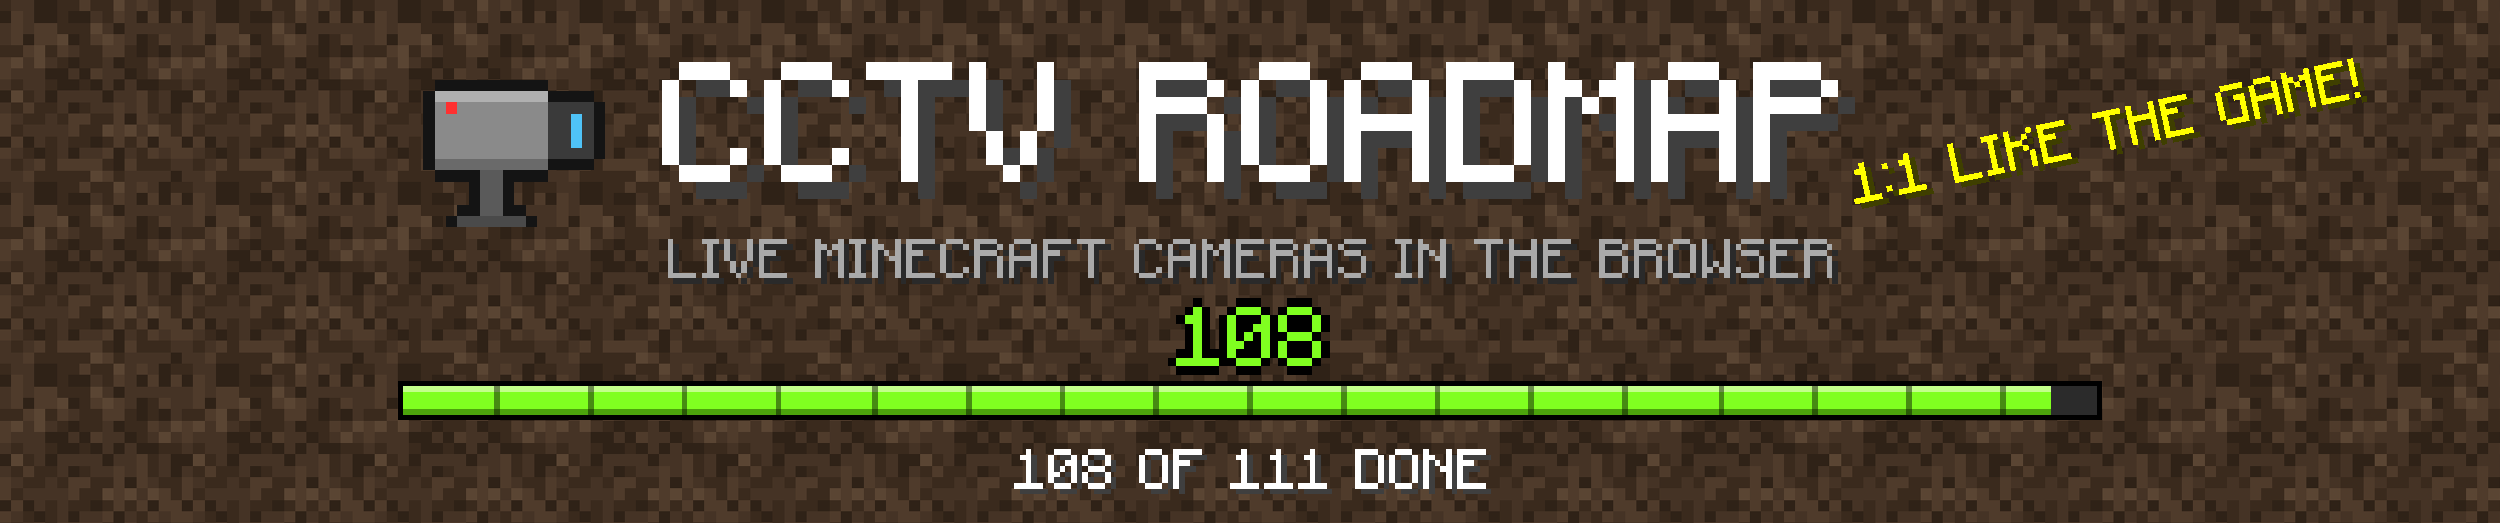
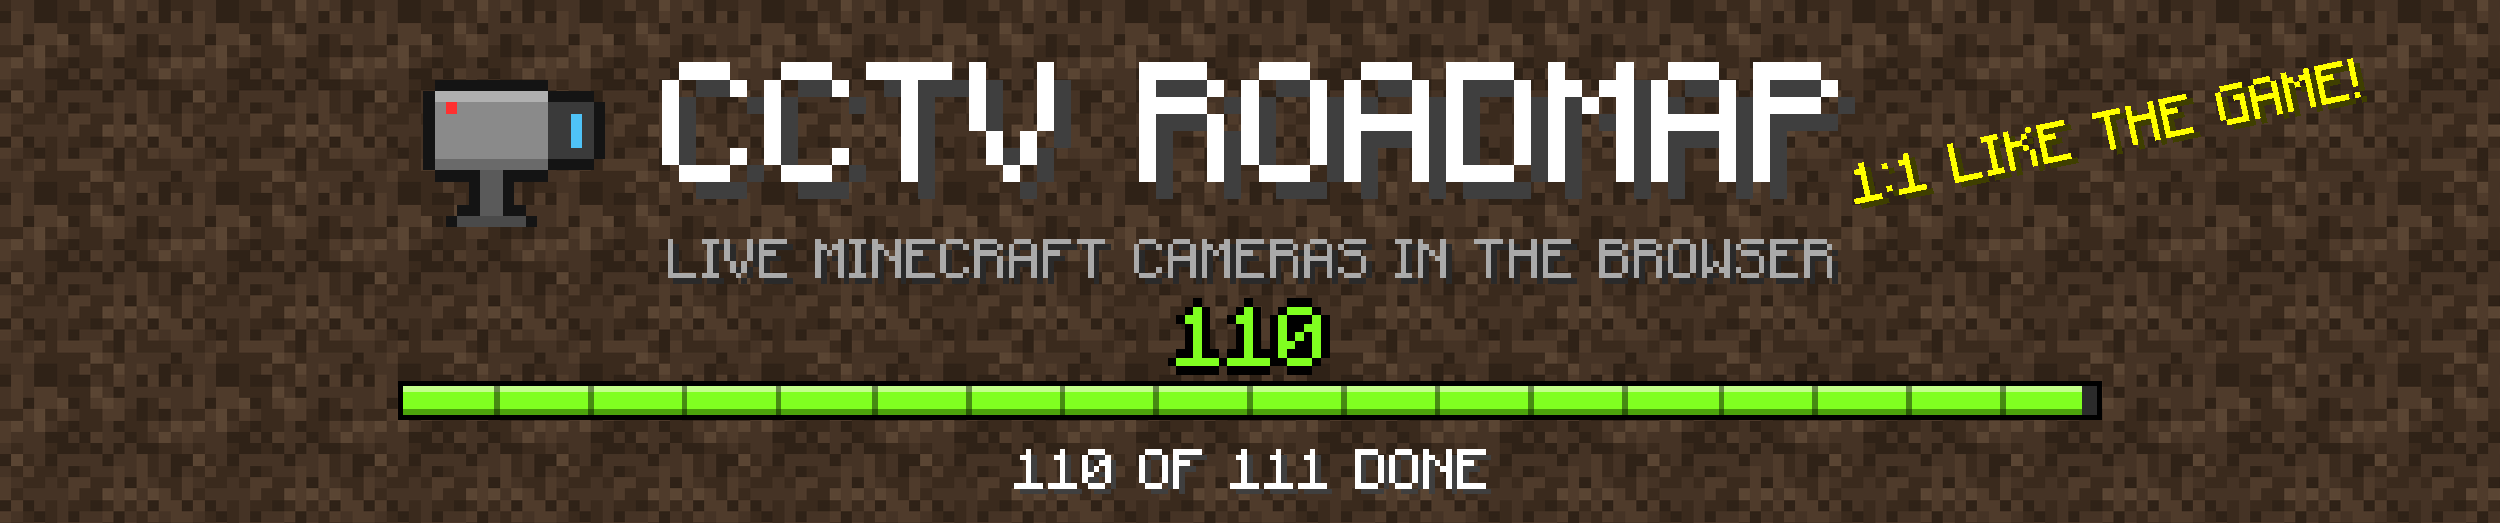
<svg xmlns="http://www.w3.org/2000/svg" width="880" height="184" viewBox="0 0 880 184" shape-rendering="crispEdges" role="img">
  <defs>
    <pattern id="dirt" width="64" height="64" patternUnits="userSpaceOnUse">
      <path fill="#3a2a1d" d="M0 0h4v4h-4zM20 0h8v4h-8zM32 0h8v4h-8zM60 0h4v4h-4zM20 4h4v4h-4zM36 4h4v4h-4zM20 8h12v4h-12zM28 12h4v4h-4zM52 12h4v4h-4zM0 16h8v4h-8zM16 16h4v4h-4zM28 16h8v4h-8zM44 16h4v4h-4zM52 16h4v4h-4zM20 20h4v4h-4zM28 20h8v4h-8zM44 20h8v4h-8zM48 24h4v4h-4zM4 28h4v4h-4zM16 28h4v4h-4zM28 28h4v4h-4zM56 28h8v4h-8zM8 32h4v4h-4zM52 32h4v4h-4zM4 36h4v4h-4zM12 36h8v4h-8zM28 36h4v4h-4zM52 36h4v4h-4zM8 40h8v4h-8zM20 40h4v4h-4zM32 40h8v4h-8zM56 40h8v4h-8zM4 44h4v4h-4zM28 44h8v4h-8zM60 44h4v4h-4zM16 48h4v4h-4zM24 48h8v4h-8zM36 48h4v4h-4zM44 48h4v4h-4zM8 52h4v4h-4zM16 52h4v4h-4zM48 52h4v4h-4zM4 56h4v4h-4zM16 56h4v4h-4zM36 56h4v4h-4zM48 56h12v4h-12zM12 60h20v4h-20zM40 60h4v4h-4z" />
      <path fill="#453325" d="M4 0h8v4h-8zM44 0h4v4h-4zM52 0h4v4h-4zM8 4h4v4h-4zM32 4h4v4h-4zM44 4h4v4h-4zM0 8h4v4h-4zM8 8h4v4h-4zM36 8h4v4h-4zM44 8h20v4h-20zM0 12h4v4h-4zM44 12h4v4h-4zM60 12h4v4h-4zM24 16h4v4h-4zM60 16h4v4h-4zM8 20h4v4h-4zM16 20h4v4h-4zM36 20h4v4h-4zM56 20h4v4h-4zM4 24h12v4h-12zM24 24h4v4h-4zM36 24h8v4h-8zM52 24h4v4h-4zM60 24h4v4h-4zM0 28h4v4h-4zM8 28h8v4h-8zM36 28h4v4h-4zM44 28h4v4h-4zM12 32h4v4h-4zM20 32h16v4h-16zM40 32h8v4h-8zM56 32h4v4h-4zM0 36h4v4h-4zM20 36h4v4h-4zM32 36h8v4h-8zM44 36h4v4h-4zM56 36h4v4h-4zM4 40h4v4h-4zM16 40h4v4h-4zM52 40h4v4h-4zM8 44h16v4h-16zM48 44h4v4h-4zM12 48h4v4h-4zM20 48h4v4h-4zM4 52h4v4h-4zM20 52h4v4h-4zM28 52h8v4h-8zM44 52h4v4h-4zM56 52h4v4h-4zM0 56h4v4h-4zM8 56h4v4h-4zM60 56h4v4h-4zM0 60h8v4h-8zM44 60h16v4h-16z" />
      <path fill="#2f2217" d="M12 0h8v4h-8zM56 0h4v4h-4zM0 4h4v4h-4zM12 4h8v4h-8zM24 4h8v4h-8zM48 4h4v4h-4zM56 4h4v4h-4zM40 8h4v4h-4zM8 12h4v4h-4zM24 12h4v4h-4zM48 12h4v4h-4zM48 16h4v4h-4zM56 16h4v4h-4zM24 20h4v4h-4zM40 20h4v4h-4zM16 24h8v4h-8zM28 24h4v4h-4zM44 24h4v4h-4zM20 28h8v4h-8zM32 28h4v4h-4zM40 28h4v4h-4zM48 28h8v4h-8zM0 32h4v4h-4zM16 32h4v4h-4zM36 32h4v4h-4zM60 32h4v4h-4zM24 36h4v4h-4zM60 36h4v4h-4zM44 40h4v4h-4zM0 48h4v4h-4zM8 48h4v4h-4zM32 48h4v4h-4zM52 48h4v4h-4zM12 52h4v4h-4zM24 52h4v4h-4zM40 52h4v4h-4zM40 56h4v4h-4zM60 60h4v4h-4z" />
      <path fill="#4f3b2b" d="M28 0h4v4h-4zM48 0h4v4h-4zM4 4h4v4h-4zM40 4h4v4h-4zM52 4h4v4h-4zM60 4h4v4h-4zM4 8h4v4h-4zM12 8h8v4h-8zM4 12h4v4h-4zM12 12h8v4h-8zM32 12h4v4h-4zM40 12h4v4h-4zM56 12h4v4h-4zM8 16h4v4h-4zM20 16h4v4h-4zM36 16h8v4h-8zM0 20h4v4h-4zM52 20h4v4h-4zM0 24h4v4h-4zM32 24h4v4h-4zM48 32h4v4h-4zM8 36h4v4h-4zM40 36h4v4h-4zM48 36h4v4h-4zM0 40h4v4h-4zM24 40h8v4h-8zM40 40h4v4h-4zM48 40h4v4h-4zM0 44h4v4h-4zM24 44h4v4h-4zM40 44h4v4h-4zM56 44h4v4h-4zM4 48h4v4h-4zM40 48h4v4h-4zM48 48h4v4h-4zM56 48h8v4h-8zM0 52h4v4h-4zM36 52h4v4h-4zM52 52h4v4h-4zM60 52h4v4h-4zM12 56h4v4h-4zM20 56h16v4h-16zM44 56h4v4h-4zM8 60h4v4h-4zM36 60h4v4h-4z" />
      <path fill="#5a4533" d="M40 0h4v4h-4zM32 8h4v4h-4zM20 12h4v4h-4zM36 12h4v4h-4zM12 16h4v4h-4zM4 20h4v4h-4zM12 20h4v4h-4zM60 20h4v4h-4zM56 24h4v4h-4zM4 32h4v4h-4zM36 44h4v4h-4zM44 44h4v4h-4zM52 44h4v4h-4zM32 60h4v4h-4z" />
    </pattern>
  </defs>
  <rect x="0" y="0" width="880" height="184" fill="url(#dirt)" />
  <path fill="#3f3f3f" d="M245 28h18v6h-18zM239 34h6v6h-6zM263 34h6v6h-6zM239 40h6v6h-6zM239 46h6v6h-6zM239 52h6v6h-6zM239 58h6v6h-6zM263 58h6v6h-6zM245 64h18v6h-18zM281 28h18v6h-18zM275 34h6v6h-6zM299 34h6v6h-6zM275 40h6v6h-6zM275 46h6v6h-6zM275 52h6v6h-6zM275 58h6v6h-6zM299 58h6v6h-6zM281 64h18v6h-18zM311 28h30v6h-30zM323 34h6v6h-6zM323 40h6v6h-6zM323 46h6v6h-6zM323 52h6v6h-6zM323 58h6v6h-6zM323 64h6v6h-6zM347 28h6v6h-6zM371 28h6v6h-6zM347 34h6v6h-6zM371 34h6v6h-6zM347 40h6v6h-6zM371 40h6v6h-6zM347 46h6v6h-6zM371 46h6v6h-6zM353 52h6v6h-6zM365 52h6v6h-6zM353 58h6v6h-6zM365 58h6v6h-6zM359 64h6v6h-6zM407 28h24v6h-24zM407 34h6v6h-6zM431 34h6v6h-6zM407 40h24v6h-24zM407 46h6v6h-6zM431 46h6v6h-6zM407 52h6v6h-6zM431 52h6v6h-6zM407 58h6v6h-6zM431 58h6v6h-6zM407 64h6v6h-6zM431 64h6v6h-6zM449 28h18v6h-18zM443 34h6v6h-6zM467 34h6v6h-6zM443 40h6v6h-6zM467 40h6v6h-6zM443 46h6v6h-6zM467 46h6v6h-6zM443 52h6v6h-6zM467 52h6v6h-6zM443 58h6v6h-6zM467 58h6v6h-6zM449 64h18v6h-18zM485 28h18v6h-18zM479 34h6v6h-6zM503 34h6v6h-6zM479 40h6v6h-6zM503 40h6v6h-6zM479 46h30v6h-30zM479 52h6v6h-6zM503 52h6v6h-6zM479 58h6v6h-6zM503 58h6v6h-6zM479 64h6v6h-6zM503 64h6v6h-6zM515 28h24v6h-24zM515 34h6v6h-6zM539 34h6v6h-6zM515 40h6v6h-6zM539 40h6v6h-6zM515 46h6v6h-6zM539 46h6v6h-6zM515 52h6v6h-6zM539 52h6v6h-6zM515 58h6v6h-6zM539 58h6v6h-6zM515 64h24v6h-24zM551 28h6v6h-6zM575 28h6v6h-6zM551 34h12v6h-12zM569 34h12v6h-12zM551 40h6v6h-6zM563 40h6v6h-6zM575 40h6v6h-6zM551 46h6v6h-6zM575 46h6v6h-6zM551 52h6v6h-6zM575 52h6v6h-6zM551 58h6v6h-6zM575 58h6v6h-6zM551 64h6v6h-6zM575 64h6v6h-6zM593 28h18v6h-18zM587 34h6v6h-6zM611 34h6v6h-6zM587 40h6v6h-6zM611 40h6v6h-6zM587 46h30v6h-30zM587 52h6v6h-6zM611 52h6v6h-6zM587 58h6v6h-6zM611 58h6v6h-6zM587 64h6v6h-6zM611 64h6v6h-6zM623 28h24v6h-24zM623 34h6v6h-6zM647 34h6v6h-6zM623 40h24v6h-24zM623 46h6v6h-6zM623 52h6v6h-6zM623 58h6v6h-6zM623 64h6v6h-6z" />
  <path fill="#ffffff" d="M239 22h18v6h-18zM233 28h6v6h-6zM257 28h6v6h-6zM233 34h6v6h-6zM233 40h6v6h-6zM233 46h6v6h-6zM233 52h6v6h-6zM257 52h6v6h-6zM239 58h18v6h-18zM275 22h18v6h-18zM269 28h6v6h-6zM293 28h6v6h-6zM269 34h6v6h-6zM269 40h6v6h-6zM269 46h6v6h-6zM269 52h6v6h-6zM293 52h6v6h-6zM275 58h18v6h-18zM305 22h30v6h-30zM317 28h6v6h-6zM317 34h6v6h-6zM317 40h6v6h-6zM317 46h6v6h-6zM317 52h6v6h-6zM317 58h6v6h-6zM341 22h6v6h-6zM365 22h6v6h-6zM341 28h6v6h-6zM365 28h6v6h-6zM341 34h6v6h-6zM365 34h6v6h-6zM341 40h6v6h-6zM365 40h6v6h-6zM347 46h6v6h-6zM359 46h6v6h-6zM347 52h6v6h-6zM359 52h6v6h-6zM353 58h6v6h-6zM401 22h24v6h-24zM401 28h6v6h-6zM425 28h6v6h-6zM401 34h24v6h-24zM401 40h6v6h-6zM425 40h6v6h-6zM401 46h6v6h-6zM425 46h6v6h-6zM401 52h6v6h-6zM425 52h6v6h-6zM401 58h6v6h-6zM425 58h6v6h-6zM443 22h18v6h-18zM437 28h6v6h-6zM461 28h6v6h-6zM437 34h6v6h-6zM461 34h6v6h-6zM437 40h6v6h-6zM461 40h6v6h-6zM437 46h6v6h-6zM461 46h6v6h-6zM437 52h6v6h-6zM461 52h6v6h-6zM443 58h18v6h-18zM479 22h18v6h-18zM473 28h6v6h-6zM497 28h6v6h-6zM473 34h6v6h-6zM497 34h6v6h-6zM473 40h30v6h-30zM473 46h6v6h-6zM497 46h6v6h-6zM473 52h6v6h-6zM497 52h6v6h-6zM473 58h6v6h-6zM497 58h6v6h-6zM509 22h24v6h-24zM509 28h6v6h-6zM533 28h6v6h-6zM509 34h6v6h-6zM533 34h6v6h-6zM509 40h6v6h-6zM533 40h6v6h-6zM509 46h6v6h-6zM533 46h6v6h-6zM509 52h6v6h-6zM533 52h6v6h-6zM509 58h24v6h-24zM545 22h6v6h-6zM569 22h6v6h-6zM545 28h12v6h-12zM563 28h12v6h-12zM545 34h6v6h-6zM557 34h6v6h-6zM569 34h6v6h-6zM545 40h6v6h-6zM569 40h6v6h-6zM545 46h6v6h-6zM569 46h6v6h-6zM545 52h6v6h-6zM569 52h6v6h-6zM545 58h6v6h-6zM569 58h6v6h-6zM587 22h18v6h-18zM581 28h6v6h-6zM605 28h6v6h-6zM581 34h6v6h-6zM605 34h6v6h-6zM581 40h30v6h-30zM581 46h6v6h-6zM605 46h6v6h-6zM581 52h6v6h-6zM605 52h6v6h-6zM581 58h6v6h-6zM605 58h6v6h-6zM617 22h24v6h-24zM617 28h6v6h-6zM641 28h6v6h-6zM617 34h24v6h-24zM617 40h6v6h-6zM617 46h6v6h-6zM617 52h6v6h-6zM617 58h6v6h-6z" />
  <path fill="#141414" d="M153 28h40v4h-40zM149 32h4v4h-4zM193 32h16v4h-16zM149 36h4v4h-4zM209 36h4v4h-4zM149 40h4v4h-4zM209 40h4v4h-4zM149 44h4v4h-4zM209 44h4v4h-4zM149 48h4v4h-4zM209 48h4v4h-4zM149 52h4v4h-4zM209 52h4v4h-4zM149 56h4v4h-4zM193 56h16v4h-16zM153 60h16v4h-16zM177 60h16v4h-16zM165 64h4v4h-4zM177 64h4v4h-4zM165 68h4v4h-4zM177 68h4v4h-4zM161 72h8v4h-8zM177 72h8v4h-8zM157 76h4v4h-4zM185 76h4v4h-4z" />
  <path fill="#b0b0b0" d="M153 32h40v4h-40z" />
  <path fill="#8a8a8a" d="M153 36h4v4h-4zM161 36h32v4h-32zM153 40h40v4h-40zM153 44h40v4h-40zM153 48h40v4h-40zM153 52h40v4h-40z" />
  <path fill="#ff3030" d="M157 36h4v4h-4z" />
  <path fill="#3a3a3a" d="M193 36h16v4h-16zM193 40h8v4h-8zM205 40h4v4h-4zM193 44h8v4h-8zM205 44h4v4h-4zM193 48h8v4h-8zM205 48h4v4h-4zM193 52h16v4h-16z" />
  <path fill="#4fc3f7" d="M201 40h4v4h-4zM201 44h4v4h-4zM201 48h4v4h-4z" />
  <path fill="#6a6a6a" d="M153 56h40v4h-40z" />
  <path fill="#5a5a5a" d="M169 60h8v4h-8zM169 64h8v4h-8zM169 68h8v4h-8zM169 72h8v4h-8z" />
  <path fill="#4a4a4a" d="M161 76h24v4h-24z" />
  <g transform="translate(653 72) rotate(-12)">
    <path fill="#3f3f00" d="M6 -12h2v2h-2zM4 -10h4v2h-4zM6 -8h2v2h-2zM6 -6h2v2h-2zM6 -4h2v2h-2zM6 -2h2v2h-2zM2 0h10v2h-10zM14 -10h2v2h-2zM14 -2h2v2h-2zM22 -12h2v2h-2zM20 -10h4v2h-4zM22 -8h2v2h-2zM22 -6h2v2h-2zM22 -4h2v2h-2zM22 -2h2v2h-2zM18 0h10v2h-10zM38 -12h2v2h-2zM38 -10h2v2h-2zM38 -8h2v2h-2zM38 -6h2v2h-2zM38 -4h2v2h-2zM38 -2h2v2h-2zM38 0h10v2h-10zM50 -12h6v2h-6zM52 -10h2v2h-2zM52 -8h2v2h-2zM52 -6h2v2h-2zM52 -4h2v2h-2zM52 -2h2v2h-2zM50 0h6v2h-6zM58 -12h2v2h-2zM66 -12h2v2h-2zM58 -10h2v2h-2zM64 -10h2v2h-2zM58 -8h6v2h-6zM58 -6h2v2h-2zM64 -6h2v2h-2zM58 -4h2v2h-2zM66 -4h2v2h-2zM58 -2h2v2h-2zM66 -2h2v2h-2zM58 0h2v2h-2zM66 0h2v2h-2zM70 -12h10v2h-10zM70 -10h2v2h-2zM70 -8h6v2h-6zM70 -6h2v2h-2zM70 -4h2v2h-2zM70 -2h2v2h-2zM70 0h10v2h-10zM90 -12h10v2h-10zM94 -10h2v2h-2zM94 -8h2v2h-2zM94 -6h2v2h-2zM94 -4h2v2h-2zM94 -2h2v2h-2zM94 0h2v2h-2zM102 -12h2v2h-2zM110 -12h2v2h-2zM102 -10h2v2h-2zM110 -10h2v2h-2zM102 -8h10v2h-10zM102 -6h2v2h-2zM110 -6h2v2h-2zM102 -4h2v2h-2zM110 -4h2v2h-2zM102 -2h2v2h-2zM110 -2h2v2h-2zM102 0h2v2h-2zM110 0h2v2h-2zM114 -12h10v2h-10zM114 -10h2v2h-2zM114 -8h6v2h-6zM114 -6h2v2h-2zM114 -4h2v2h-2zM114 -2h2v2h-2zM114 0h10v2h-10zM136 -12h8v2h-8zM134 -10h2v2h-2zM134 -8h2v2h-2zM140 -8h4v2h-4zM134 -6h2v2h-2zM142 -6h2v2h-2zM134 -4h2v2h-2zM142 -4h2v2h-2zM134 -2h2v2h-2zM142 -2h2v2h-2zM136 0h8v2h-8zM148 -12h6v2h-6zM146 -10h2v2h-2zM154 -10h2v2h-2zM146 -8h2v2h-2zM154 -8h2v2h-2zM146 -6h10v2h-10zM146 -4h2v2h-2zM154 -4h2v2h-2zM146 -2h2v2h-2zM154 -2h2v2h-2zM146 0h2v2h-2zM154 0h2v2h-2zM158 -12h2v2h-2zM166 -12h2v2h-2zM158 -10h4v2h-4zM164 -10h4v2h-4zM158 -8h2v2h-2zM162 -8h2v2h-2zM166 -8h2v2h-2zM158 -6h2v2h-2zM166 -6h2v2h-2zM158 -4h2v2h-2zM166 -4h2v2h-2zM158 -2h2v2h-2zM166 -2h2v2h-2zM158 0h2v2h-2zM166 0h2v2h-2zM170 -12h10v2h-10zM170 -10h2v2h-2zM170 -8h6v2h-6zM170 -6h2v2h-2zM170 -4h2v2h-2zM170 -2h2v2h-2zM170 0h10v2h-10zM182 -12h2v2h-2zM182 -10h2v2h-2zM182 -8h2v2h-2zM182 -6h2v2h-2zM182 -4h2v2h-2zM182 0h2v2h-2z" />
    <path fill="#ffff00" d="M4 -14h2v2h-2zM2 -12h4v2h-4zM4 -10h2v2h-2zM4 -8h2v2h-2zM4 -6h2v2h-2zM4 -4h2v2h-2zM0 -2h10v2h-10zM12 -12h2v2h-2zM12 -4h2v2h-2zM20 -14h2v2h-2zM18 -12h4v2h-4zM20 -10h2v2h-2zM20 -8h2v2h-2zM20 -6h2v2h-2zM20 -4h2v2h-2zM16 -2h10v2h-10zM36 -14h2v2h-2zM36 -12h2v2h-2zM36 -10h2v2h-2zM36 -8h2v2h-2zM36 -6h2v2h-2zM36 -4h2v2h-2zM36 -2h10v2h-10zM48 -14h6v2h-6zM50 -12h2v2h-2zM50 -10h2v2h-2zM50 -8h2v2h-2zM50 -6h2v2h-2zM50 -4h2v2h-2zM48 -2h6v2h-6zM56 -14h2v2h-2zM64 -14h2v2h-2zM56 -12h2v2h-2zM62 -12h2v2h-2zM56 -10h6v2h-6zM56 -8h2v2h-2zM62 -8h2v2h-2zM56 -6h2v2h-2zM64 -6h2v2h-2zM56 -4h2v2h-2zM64 -4h2v2h-2zM56 -2h2v2h-2zM64 -2h2v2h-2zM68 -14h10v2h-10zM68 -12h2v2h-2zM68 -10h6v2h-6zM68 -8h2v2h-2zM68 -6h2v2h-2zM68 -4h2v2h-2zM68 -2h10v2h-10zM88 -14h10v2h-10zM92 -12h2v2h-2zM92 -10h2v2h-2zM92 -8h2v2h-2zM92 -6h2v2h-2zM92 -4h2v2h-2zM92 -2h2v2h-2zM100 -14h2v2h-2zM108 -14h2v2h-2zM100 -12h2v2h-2zM108 -12h2v2h-2zM100 -10h10v2h-10zM100 -8h2v2h-2zM108 -8h2v2h-2zM100 -6h2v2h-2zM108 -6h2v2h-2zM100 -4h2v2h-2zM108 -4h2v2h-2zM100 -2h2v2h-2zM108 -2h2v2h-2zM112 -14h10v2h-10zM112 -12h2v2h-2zM112 -10h6v2h-6zM112 -8h2v2h-2zM112 -6h2v2h-2zM112 -4h2v2h-2zM112 -2h10v2h-10zM134 -14h8v2h-8zM132 -12h2v2h-2zM132 -10h2v2h-2zM138 -10h4v2h-4zM132 -8h2v2h-2zM140 -8h2v2h-2zM132 -6h2v2h-2zM140 -6h2v2h-2zM132 -4h2v2h-2zM140 -4h2v2h-2zM134 -2h8v2h-8zM146 -14h6v2h-6zM144 -12h2v2h-2zM152 -12h2v2h-2zM144 -10h2v2h-2zM152 -10h2v2h-2zM144 -8h10v2h-10zM144 -6h2v2h-2zM152 -6h2v2h-2zM144 -4h2v2h-2zM152 -4h2v2h-2zM144 -2h2v2h-2zM152 -2h2v2h-2zM156 -14h2v2h-2zM164 -14h2v2h-2zM156 -12h4v2h-4zM162 -12h4v2h-4zM156 -10h2v2h-2zM160 -10h2v2h-2zM164 -10h2v2h-2zM156 -8h2v2h-2zM164 -8h2v2h-2zM156 -6h2v2h-2zM164 -6h2v2h-2zM156 -4h2v2h-2zM164 -4h2v2h-2zM156 -2h2v2h-2zM164 -2h2v2h-2zM168 -14h10v2h-10zM168 -12h2v2h-2zM168 -10h6v2h-6zM168 -8h2v2h-2zM168 -6h2v2h-2zM168 -4h2v2h-2zM168 -2h10v2h-10zM180 -14h2v2h-2zM180 -12h2v2h-2zM180 -10h2v2h-2zM180 -8h2v2h-2zM180 -6h2v2h-2zM180 -2h2v2h-2z" />
  </g>
  <path fill="#2a2a2a" d="M237 86h2v2h-2zM237 88h2v2h-2zM237 90h2v2h-2zM237 92h2v2h-2zM237 94h2v2h-2zM237 96h2v2h-2zM237 98h10v2h-10zM249 86h6v2h-6zM251 88h2v2h-2zM251 90h2v2h-2zM251 92h2v2h-2zM251 94h2v2h-2zM251 96h2v2h-2zM249 98h6v2h-6zM257 86h2v2h-2zM265 86h2v2h-2zM257 88h2v2h-2zM265 88h2v2h-2zM257 90h2v2h-2zM265 90h2v2h-2zM257 92h2v2h-2zM265 92h2v2h-2zM259 94h2v2h-2zM263 94h2v2h-2zM259 96h2v2h-2zM263 96h2v2h-2zM261 98h2v2h-2zM269 86h10v2h-10zM269 88h2v2h-2zM269 90h6v2h-6zM269 92h2v2h-2zM269 94h2v2h-2zM269 96h2v2h-2zM269 98h10v2h-10zM289 86h2v2h-2zM297 86h2v2h-2zM289 88h4v2h-4zM295 88h4v2h-4zM289 90h2v2h-2zM293 90h2v2h-2zM297 90h2v2h-2zM289 92h2v2h-2zM297 92h2v2h-2zM289 94h2v2h-2zM297 94h2v2h-2zM289 96h2v2h-2zM297 96h2v2h-2zM289 98h2v2h-2zM297 98h2v2h-2zM301 86h6v2h-6zM303 88h2v2h-2zM303 90h2v2h-2zM303 92h2v2h-2zM303 94h2v2h-2zM303 96h2v2h-2zM301 98h6v2h-6zM309 86h2v2h-2zM317 86h2v2h-2zM309 88h4v2h-4zM317 88h2v2h-2zM309 90h2v2h-2zM313 90h2v2h-2zM317 90h2v2h-2zM309 92h2v2h-2zM315 92h4v2h-4zM309 94h2v2h-2zM317 94h2v2h-2zM309 96h2v2h-2zM317 96h2v2h-2zM309 98h2v2h-2zM317 98h2v2h-2zM321 86h10v2h-10zM321 88h2v2h-2zM321 90h6v2h-6zM321 92h2v2h-2zM321 94h2v2h-2zM321 96h2v2h-2zM321 98h10v2h-10zM335 86h6v2h-6zM333 88h2v2h-2zM341 88h2v2h-2zM333 90h2v2h-2zM333 92h2v2h-2zM333 94h2v2h-2zM333 96h2v2h-2zM341 96h2v2h-2zM335 98h6v2h-6zM345 86h8v2h-8zM345 88h2v2h-2zM353 88h2v2h-2zM345 90h8v2h-8zM345 92h2v2h-2zM353 92h2v2h-2zM345 94h2v2h-2zM353 94h2v2h-2zM345 96h2v2h-2zM353 96h2v2h-2zM345 98h2v2h-2zM353 98h2v2h-2zM359 86h6v2h-6zM357 88h2v2h-2zM365 88h2v2h-2zM357 90h2v2h-2zM365 90h2v2h-2zM357 92h10v2h-10zM357 94h2v2h-2zM365 94h2v2h-2zM357 96h2v2h-2zM365 96h2v2h-2zM357 98h2v2h-2zM365 98h2v2h-2zM369 86h10v2h-10zM369 88h2v2h-2zM369 90h6v2h-6zM369 92h2v2h-2zM369 94h2v2h-2zM369 96h2v2h-2zM369 98h2v2h-2zM381 86h10v2h-10zM385 88h2v2h-2zM385 90h2v2h-2zM385 92h2v2h-2zM385 94h2v2h-2zM385 96h2v2h-2zM385 98h2v2h-2zM403 86h6v2h-6zM401 88h2v2h-2zM409 88h2v2h-2zM401 90h2v2h-2zM401 92h2v2h-2zM401 94h2v2h-2zM401 96h2v2h-2zM409 96h2v2h-2zM403 98h6v2h-6zM415 86h6v2h-6zM413 88h2v2h-2zM421 88h2v2h-2zM413 90h2v2h-2zM421 90h2v2h-2zM413 92h10v2h-10zM413 94h2v2h-2zM421 94h2v2h-2zM413 96h2v2h-2zM421 96h2v2h-2zM413 98h2v2h-2zM421 98h2v2h-2zM425 86h2v2h-2zM433 86h2v2h-2zM425 88h4v2h-4zM431 88h4v2h-4zM425 90h2v2h-2zM429 90h2v2h-2zM433 90h2v2h-2zM425 92h2v2h-2zM433 92h2v2h-2zM425 94h2v2h-2zM433 94h2v2h-2zM425 96h2v2h-2zM433 96h2v2h-2zM425 98h2v2h-2zM433 98h2v2h-2zM437 86h10v2h-10zM437 88h2v2h-2zM437 90h6v2h-6zM437 92h2v2h-2zM437 94h2v2h-2zM437 96h2v2h-2zM437 98h10v2h-10zM449 86h8v2h-8zM449 88h2v2h-2zM457 88h2v2h-2zM449 90h8v2h-8zM449 92h2v2h-2zM457 92h2v2h-2zM449 94h2v2h-2zM457 94h2v2h-2zM449 96h2v2h-2zM457 96h2v2h-2zM449 98h2v2h-2zM457 98h2v2h-2zM463 86h6v2h-6zM461 88h2v2h-2zM469 88h2v2h-2zM461 90h2v2h-2zM469 90h2v2h-2zM461 92h10v2h-10zM461 94h2v2h-2zM469 94h2v2h-2zM461 96h2v2h-2zM469 96h2v2h-2zM461 98h2v2h-2zM469 98h2v2h-2zM475 86h8v2h-8zM473 88h2v2h-2zM475 90h6v2h-6zM481 92h2v2h-2zM481 94h2v2h-2zM473 96h2v2h-2zM481 96h2v2h-2zM475 98h6v2h-6zM493 86h6v2h-6zM495 88h2v2h-2zM495 90h2v2h-2zM495 92h2v2h-2zM495 94h2v2h-2zM495 96h2v2h-2zM493 98h6v2h-6zM501 86h2v2h-2zM509 86h2v2h-2zM501 88h4v2h-4zM509 88h2v2h-2zM501 90h2v2h-2zM505 90h2v2h-2zM509 90h2v2h-2zM501 92h2v2h-2zM507 92h4v2h-4zM501 94h2v2h-2zM509 94h2v2h-2zM501 96h2v2h-2zM509 96h2v2h-2zM501 98h2v2h-2zM509 98h2v2h-2zM521 86h10v2h-10zM525 88h2v2h-2zM525 90h2v2h-2zM525 92h2v2h-2zM525 94h2v2h-2zM525 96h2v2h-2zM525 98h2v2h-2zM533 86h2v2h-2zM541 86h2v2h-2zM533 88h2v2h-2zM541 88h2v2h-2zM533 90h10v2h-10zM533 92h2v2h-2zM541 92h2v2h-2zM533 94h2v2h-2zM541 94h2v2h-2zM533 96h2v2h-2zM541 96h2v2h-2zM533 98h2v2h-2zM541 98h2v2h-2zM545 86h10v2h-10zM545 88h2v2h-2zM545 90h6v2h-6zM545 92h2v2h-2zM545 94h2v2h-2zM545 96h2v2h-2zM545 98h10v2h-10zM565 86h8v2h-8zM565 88h2v2h-2zM573 88h2v2h-2zM565 90h8v2h-8zM565 92h2v2h-2zM573 92h2v2h-2zM565 94h2v2h-2zM573 94h2v2h-2zM565 96h2v2h-2zM573 96h2v2h-2zM565 98h8v2h-8zM577 86h8v2h-8zM577 88h2v2h-2zM585 88h2v2h-2zM577 90h8v2h-8zM577 92h2v2h-2zM585 92h2v2h-2zM577 94h2v2h-2zM585 94h2v2h-2zM577 96h2v2h-2zM585 96h2v2h-2zM577 98h2v2h-2zM585 98h2v2h-2zM591 86h6v2h-6zM589 88h2v2h-2zM597 88h2v2h-2zM589 90h2v2h-2zM597 90h2v2h-2zM589 92h2v2h-2zM597 92h2v2h-2zM589 94h2v2h-2zM597 94h2v2h-2zM589 96h2v2h-2zM597 96h2v2h-2zM591 98h6v2h-6zM601 86h2v2h-2zM609 86h2v2h-2zM601 88h2v2h-2zM609 88h2v2h-2zM601 90h2v2h-2zM609 90h2v2h-2zM601 92h2v2h-2zM609 92h2v2h-2zM601 94h2v2h-2zM605 94h2v2h-2zM609 94h2v2h-2zM601 96h4v2h-4zM607 96h4v2h-4zM601 98h2v2h-2zM609 98h2v2h-2zM615 86h8v2h-8zM613 88h2v2h-2zM615 90h6v2h-6zM621 92h2v2h-2zM621 94h2v2h-2zM613 96h2v2h-2zM621 96h2v2h-2zM615 98h6v2h-6zM625 86h10v2h-10zM625 88h2v2h-2zM625 90h6v2h-6zM625 92h2v2h-2zM625 94h2v2h-2zM625 96h2v2h-2zM625 98h10v2h-10zM637 86h8v2h-8zM637 88h2v2h-2zM645 88h2v2h-2zM637 90h8v2h-8zM637 92h2v2h-2zM645 92h2v2h-2zM637 94h2v2h-2zM645 94h2v2h-2zM637 96h2v2h-2zM645 96h2v2h-2zM637 98h2v2h-2zM645 98h2v2h-2z" />
  <path fill="#aaaaaa" d="M235 84h2v2h-2zM235 86h2v2h-2zM235 88h2v2h-2zM235 90h2v2h-2zM235 92h2v2h-2zM235 94h2v2h-2zM235 96h10v2h-10zM247 84h6v2h-6zM249 86h2v2h-2zM249 88h2v2h-2zM249 90h2v2h-2zM249 92h2v2h-2zM249 94h2v2h-2zM247 96h6v2h-6zM255 84h2v2h-2zM263 84h2v2h-2zM255 86h2v2h-2zM263 86h2v2h-2zM255 88h2v2h-2zM263 88h2v2h-2zM255 90h2v2h-2zM263 90h2v2h-2zM257 92h2v2h-2zM261 92h2v2h-2zM257 94h2v2h-2zM261 94h2v2h-2zM259 96h2v2h-2zM267 84h10v2h-10zM267 86h2v2h-2zM267 88h6v2h-6zM267 90h2v2h-2zM267 92h2v2h-2zM267 94h2v2h-2zM267 96h10v2h-10zM287 84h2v2h-2zM295 84h2v2h-2zM287 86h4v2h-4zM293 86h4v2h-4zM287 88h2v2h-2zM291 88h2v2h-2zM295 88h2v2h-2zM287 90h2v2h-2zM295 90h2v2h-2zM287 92h2v2h-2zM295 92h2v2h-2zM287 94h2v2h-2zM295 94h2v2h-2zM287 96h2v2h-2zM295 96h2v2h-2zM299 84h6v2h-6zM301 86h2v2h-2zM301 88h2v2h-2zM301 90h2v2h-2zM301 92h2v2h-2zM301 94h2v2h-2zM299 96h6v2h-6zM307 84h2v2h-2zM315 84h2v2h-2zM307 86h4v2h-4zM315 86h2v2h-2zM307 88h2v2h-2zM311 88h2v2h-2zM315 88h2v2h-2zM307 90h2v2h-2zM313 90h4v2h-4zM307 92h2v2h-2zM315 92h2v2h-2zM307 94h2v2h-2zM315 94h2v2h-2zM307 96h2v2h-2zM315 96h2v2h-2zM319 84h10v2h-10zM319 86h2v2h-2zM319 88h6v2h-6zM319 90h2v2h-2zM319 92h2v2h-2zM319 94h2v2h-2zM319 96h10v2h-10zM333 84h6v2h-6zM331 86h2v2h-2zM339 86h2v2h-2zM331 88h2v2h-2zM331 90h2v2h-2zM331 92h2v2h-2zM331 94h2v2h-2zM339 94h2v2h-2zM333 96h6v2h-6zM343 84h8v2h-8zM343 86h2v2h-2zM351 86h2v2h-2zM343 88h8v2h-8zM343 90h2v2h-2zM351 90h2v2h-2zM343 92h2v2h-2zM351 92h2v2h-2zM343 94h2v2h-2zM351 94h2v2h-2zM343 96h2v2h-2zM351 96h2v2h-2zM357 84h6v2h-6zM355 86h2v2h-2zM363 86h2v2h-2zM355 88h2v2h-2zM363 88h2v2h-2zM355 90h10v2h-10zM355 92h2v2h-2zM363 92h2v2h-2zM355 94h2v2h-2zM363 94h2v2h-2zM355 96h2v2h-2zM363 96h2v2h-2zM367 84h10v2h-10zM367 86h2v2h-2zM367 88h6v2h-6zM367 90h2v2h-2zM367 92h2v2h-2zM367 94h2v2h-2zM367 96h2v2h-2zM379 84h10v2h-10zM383 86h2v2h-2zM383 88h2v2h-2zM383 90h2v2h-2zM383 92h2v2h-2zM383 94h2v2h-2zM383 96h2v2h-2zM401 84h6v2h-6zM399 86h2v2h-2zM407 86h2v2h-2zM399 88h2v2h-2zM399 90h2v2h-2zM399 92h2v2h-2zM399 94h2v2h-2zM407 94h2v2h-2zM401 96h6v2h-6zM413 84h6v2h-6zM411 86h2v2h-2zM419 86h2v2h-2zM411 88h2v2h-2zM419 88h2v2h-2zM411 90h10v2h-10zM411 92h2v2h-2zM419 92h2v2h-2zM411 94h2v2h-2zM419 94h2v2h-2zM411 96h2v2h-2zM419 96h2v2h-2zM423 84h2v2h-2zM431 84h2v2h-2zM423 86h4v2h-4zM429 86h4v2h-4zM423 88h2v2h-2zM427 88h2v2h-2zM431 88h2v2h-2zM423 90h2v2h-2zM431 90h2v2h-2zM423 92h2v2h-2zM431 92h2v2h-2zM423 94h2v2h-2zM431 94h2v2h-2zM423 96h2v2h-2zM431 96h2v2h-2zM435 84h10v2h-10zM435 86h2v2h-2zM435 88h6v2h-6zM435 90h2v2h-2zM435 92h2v2h-2zM435 94h2v2h-2zM435 96h10v2h-10zM447 84h8v2h-8zM447 86h2v2h-2zM455 86h2v2h-2zM447 88h8v2h-8zM447 90h2v2h-2zM455 90h2v2h-2zM447 92h2v2h-2zM455 92h2v2h-2zM447 94h2v2h-2zM455 94h2v2h-2zM447 96h2v2h-2zM455 96h2v2h-2zM461 84h6v2h-6zM459 86h2v2h-2zM467 86h2v2h-2zM459 88h2v2h-2zM467 88h2v2h-2zM459 90h10v2h-10zM459 92h2v2h-2zM467 92h2v2h-2zM459 94h2v2h-2zM467 94h2v2h-2zM459 96h2v2h-2zM467 96h2v2h-2zM473 84h8v2h-8zM471 86h2v2h-2zM473 88h6v2h-6zM479 90h2v2h-2zM479 92h2v2h-2zM471 94h2v2h-2zM479 94h2v2h-2zM473 96h6v2h-6zM491 84h6v2h-6zM493 86h2v2h-2zM493 88h2v2h-2zM493 90h2v2h-2zM493 92h2v2h-2zM493 94h2v2h-2zM491 96h6v2h-6zM499 84h2v2h-2zM507 84h2v2h-2zM499 86h4v2h-4zM507 86h2v2h-2zM499 88h2v2h-2zM503 88h2v2h-2zM507 88h2v2h-2zM499 90h2v2h-2zM505 90h4v2h-4zM499 92h2v2h-2zM507 92h2v2h-2zM499 94h2v2h-2zM507 94h2v2h-2zM499 96h2v2h-2zM507 96h2v2h-2zM519 84h10v2h-10zM523 86h2v2h-2zM523 88h2v2h-2zM523 90h2v2h-2zM523 92h2v2h-2zM523 94h2v2h-2zM523 96h2v2h-2zM531 84h2v2h-2zM539 84h2v2h-2zM531 86h2v2h-2zM539 86h2v2h-2zM531 88h10v2h-10zM531 90h2v2h-2zM539 90h2v2h-2zM531 92h2v2h-2zM539 92h2v2h-2zM531 94h2v2h-2zM539 94h2v2h-2zM531 96h2v2h-2zM539 96h2v2h-2zM543 84h10v2h-10zM543 86h2v2h-2zM543 88h6v2h-6zM543 90h2v2h-2zM543 92h2v2h-2zM543 94h2v2h-2zM543 96h10v2h-10zM563 84h8v2h-8zM563 86h2v2h-2zM571 86h2v2h-2zM563 88h8v2h-8zM563 90h2v2h-2zM571 90h2v2h-2zM563 92h2v2h-2zM571 92h2v2h-2zM563 94h2v2h-2zM571 94h2v2h-2zM563 96h8v2h-8zM575 84h8v2h-8zM575 86h2v2h-2zM583 86h2v2h-2zM575 88h8v2h-8zM575 90h2v2h-2zM583 90h2v2h-2zM575 92h2v2h-2zM583 92h2v2h-2zM575 94h2v2h-2zM583 94h2v2h-2zM575 96h2v2h-2zM583 96h2v2h-2zM589 84h6v2h-6zM587 86h2v2h-2zM595 86h2v2h-2zM587 88h2v2h-2zM595 88h2v2h-2zM587 90h2v2h-2zM595 90h2v2h-2zM587 92h2v2h-2zM595 92h2v2h-2zM587 94h2v2h-2zM595 94h2v2h-2zM589 96h6v2h-6zM599 84h2v2h-2zM607 84h2v2h-2zM599 86h2v2h-2zM607 86h2v2h-2zM599 88h2v2h-2zM607 88h2v2h-2zM599 90h2v2h-2zM607 90h2v2h-2zM599 92h2v2h-2zM603 92h2v2h-2zM607 92h2v2h-2zM599 94h4v2h-4zM605 94h4v2h-4zM599 96h2v2h-2zM607 96h2v2h-2zM613 84h8v2h-8zM611 86h2v2h-2zM613 88h6v2h-6zM619 90h2v2h-2zM619 92h2v2h-2zM611 94h2v2h-2zM619 94h2v2h-2zM613 96h6v2h-6zM623 84h10v2h-10zM623 86h2v2h-2zM623 88h6v2h-6zM623 90h2v2h-2zM623 92h2v2h-2zM623 94h2v2h-2zM623 96h10v2h-10zM635 84h8v2h-8zM635 86h2v2h-2zM643 86h2v2h-2zM635 88h8v2h-8zM635 90h2v2h-2zM643 90h2v2h-2zM635 92h2v2h-2zM643 92h2v2h-2zM635 94h2v2h-2zM643 94h2v2h-2zM635 96h2v2h-2zM643 96h2v2h-2z" />
-   <path fill="#000000" d="M417 108h3v3h-3zM414 111h6v3h-6zM417 114h3v3h-3zM417 117h3v3h-3zM417 120h3v3h-3zM417 123h3v3h-3zM411 126h15v3h-15zM432 108h9v3h-9zM429 111h3v3h-3zM441 111h3v3h-3zM429 114h3v3h-3zM438 114h6v3h-6zM429 117h3v3h-3zM435 117h3v3h-3zM441 117h3v3h-3zM429 120h6v3h-6zM441 120h3v3h-3zM429 123h3v3h-3zM441 123h3v3h-3zM432 126h9v3h-9zM450 108h9v3h-9zM447 111h3v3h-3zM459 111h3v3h-3zM447 114h3v3h-3zM459 114h3v3h-3zM450 117h9v3h-9zM447 120h3v3h-3zM459 120h3v3h-3zM447 123h3v3h-3zM459 123h3v3h-3zM450 126h9v3h-9z" />
-   <path fill="#000000" d="M423 108h3v3h-3zM420 111h6v3h-6zM423 114h3v3h-3zM423 117h3v3h-3zM423 120h3v3h-3zM423 123h3v3h-3zM417 126h15v3h-15zM438 108h9v3h-9zM435 111h3v3h-3zM447 111h3v3h-3zM435 114h3v3h-3zM444 114h6v3h-6zM435 117h3v3h-3zM441 117h3v3h-3zM447 117h3v3h-3zM435 120h6v3h-6zM447 120h3v3h-3zM435 123h3v3h-3zM447 123h3v3h-3zM438 126h9v3h-9zM456 108h9v3h-9zM453 111h3v3h-3zM465 111h3v3h-3zM453 114h3v3h-3zM465 114h3v3h-3zM456 117h9v3h-9zM453 120h3v3h-3zM465 120h3v3h-3zM453 123h3v3h-3zM465 123h3v3h-3zM456 126h9v3h-9z" />
-   <path fill="#000000" d="M420 105h3v3h-3zM417 108h6v3h-6zM420 111h3v3h-3zM420 114h3v3h-3zM420 117h3v3h-3zM420 120h3v3h-3zM414 123h15v3h-15zM435 105h9v3h-9zM432 108h3v3h-3zM444 108h3v3h-3zM432 111h3v3h-3zM441 111h6v3h-6zM432 114h3v3h-3zM438 114h3v3h-3zM444 114h3v3h-3zM432 117h6v3h-6zM444 117h3v3h-3zM432 120h3v3h-3zM444 120h3v3h-3zM435 123h9v3h-9zM453 105h9v3h-9zM450 108h3v3h-3zM462 108h3v3h-3zM450 111h3v3h-3zM462 111h3v3h-3zM453 114h9v3h-9zM450 117h3v3h-3zM462 117h3v3h-3zM450 120h3v3h-3zM462 120h3v3h-3zM453 123h9v3h-9z" />
-   <path fill="#000000" d="M420 111h3v3h-3zM417 114h6v3h-6zM420 117h3v3h-3zM420 120h3v3h-3zM420 123h3v3h-3zM420 126h3v3h-3zM414 129h15v3h-15zM435 111h9v3h-9zM432 114h3v3h-3zM444 114h3v3h-3zM432 117h3v3h-3zM441 117h6v3h-6zM432 120h3v3h-3zM438 120h3v3h-3zM444 120h3v3h-3zM432 123h6v3h-6zM444 123h3v3h-3zM432 126h3v3h-3zM444 126h3v3h-3zM435 129h9v3h-9zM453 111h9v3h-9zM450 114h3v3h-3zM462 114h3v3h-3zM450 117h3v3h-3zM462 117h3v3h-3zM453 120h9v3h-9zM450 123h3v3h-3zM462 123h3v3h-3zM450 126h3v3h-3zM462 126h3v3h-3zM453 129h9v3h-9z" />
-   <path fill="#80ff20" d="M420 108h3v3h-3zM417 111h6v3h-6zM420 114h3v3h-3zM420 117h3v3h-3zM420 120h3v3h-3zM420 123h3v3h-3zM414 126h15v3h-15zM435 108h9v3h-9zM432 111h3v3h-3zM444 111h3v3h-3zM432 114h3v3h-3zM441 114h6v3h-6zM432 117h3v3h-3zM438 117h3v3h-3zM444 117h3v3h-3zM432 120h6v3h-6zM444 120h3v3h-3zM432 123h3v3h-3zM444 123h3v3h-3zM435 126h9v3h-9zM453 108h9v3h-9zM450 111h3v3h-3zM462 111h3v3h-3zM450 114h3v3h-3zM462 114h3v3h-3zM453 117h9v3h-9zM450 120h3v3h-3zM462 120h3v3h-3zM450 123h3v3h-3zM462 123h3v3h-3zM453 126h9v3h-9z" />
+   <path fill="#000000" d="M417 108h3v3h-3zM414 111h6v3h-6zM417 114h3v3h-3zM417 117h3v3h-3zM417 120h3v3h-3zM417 123h3v3h-3zM411 126h15v3h-15zM435 108h3v3h-3zM432 111h6v3h-6zM435 114h3v3h-3zM435 117h3v3h-3zM435 120h3v3h-3zM435 123h3v3h-3zM429 126h15v3h-15zM450 108h9v3h-9zM447 111h3v3h-3zM459 111h3v3h-3zM447 114h3v3h-3zM456 114h6v3h-6zM447 117h3v3h-3zM453 117h3v3h-3zM459 117h3v3h-3zM447 120h6v3h-6zM459 120h3v3h-3zM447 123h3v3h-3zM459 123h3v3h-3zM450 126h9v3h-9z" />
+   <path fill="#000000" d="M423 108h3v3h-3zM420 111h6v3h-6zM423 114h3v3h-3zM423 117h3v3h-3zM423 120h3v3h-3zM423 123h3v3h-3zM417 126h15v3h-15zM441 108h3v3h-3zM438 111h6v3h-6zM441 114h3v3h-3zM441 117h3v3h-3zM441 120h3v3h-3zM441 123h3v3h-3zM435 126h15v3h-15zM456 108h9v3h-9zM453 111h3v3h-3zM465 111h3v3h-3zM453 114h3v3h-3zM462 114h6v3h-6zM453 117h3v3h-3zM459 117h3v3h-3zM465 117h3v3h-3zM453 120h6v3h-6zM465 120h3v3h-3zM453 123h3v3h-3zM465 123h3v3h-3zM456 126h9v3h-9z" />
+   <path fill="#000000" d="M420 105h3v3h-3zM417 108h6v3h-6zM420 111h3v3h-3zM420 114h3v3h-3zM420 117h3v3h-3zM420 120h3v3h-3zM414 123h15v3h-15zM438 105h3v3h-3zM435 108h6v3h-6zM438 111h3v3h-3zM438 114h3v3h-3zM438 117h3v3h-3zM438 120h3v3h-3zM432 123h15v3h-15zM453 105h9v3h-9zM450 108h3v3h-3zM462 108h3v3h-3zM450 111h3v3h-3zM459 111h6v3h-6zM450 114h3v3h-3zM456 114h3v3h-3zM462 114h3v3h-3zM450 117h6v3h-6zM462 117h3v3h-3zM450 120h3v3h-3zM462 120h3v3h-3zM453 123h9v3h-9z" />
+   <path fill="#000000" d="M420 111h3v3h-3zM417 114h6v3h-6zM420 117h3v3h-3zM420 120h3v3h-3zM420 123h3v3h-3zM420 126h3v3h-3zM414 129h15v3h-15zM438 111h3v3h-3zM435 114h6v3h-6zM438 117h3v3h-3zM438 120h3v3h-3zM438 123h3v3h-3zM438 126h3v3h-3zM432 129h15v3h-15zM453 111h9v3h-9zM450 114h3v3h-3zM462 114h3v3h-3zM450 117h3v3h-3zM459 117h6v3h-6zM450 120h3v3h-3zM456 120h3v3h-3zM462 120h3v3h-3zM450 123h6v3h-6zM462 123h3v3h-3zM450 126h3v3h-3zM462 126h3v3h-3zM453 129h9v3h-9z" />
+   <path fill="#80ff20" d="M420 108h3v3h-3zM417 111h6v3h-6zM420 114h3v3h-3zM420 117h3v3h-3zM420 120h3v3h-3zM420 123h3v3h-3zM414 126h15v3h-15zM438 108h3v3h-3zM435 111h6v3h-6zM438 114h3v3h-3zM438 117h3v3h-3zM438 120h3v3h-3zM438 123h3v3h-3zM432 126h15v3h-15zM453 108h9v3h-9zM450 111h3v3h-3zM462 111h3v3h-3zM450 114h3v3h-3zM459 114h6v3h-6zM450 117h3v3h-3zM456 117h3v3h-3zM462 117h3v3h-3zM450 120h6v3h-6zM462 120h3v3h-3zM450 123h3v3h-3zM462 123h3v3h-3zM453 126h9v3h-9z" />
  <rect x="140" y="134" width="600" height="14" fill="#000000" />
  <rect x="142" y="136" width="596" height="10" fill="#2b2b2b" />
-   <rect x="142" y="136" width="580" height="10" fill="#80ff20" />
-   <rect x="142" y="136" width="580" height="2" fill="#c3ff8a" />
-   <rect x="142" y="144" width="580" height="2" fill="#4ca30c" />
+   <rect x="142" y="136" width="591" height="10" fill="#80ff20" />
+   <rect x="142" y="136" width="591" height="2" fill="#c3ff8a" />
+   <rect x="142" y="144" width="591" height="2" fill="#4ca30c" />
  <rect x="174" y="136" width="2" height="10" fill="#000000" fill-opacity="0.45" />
  <rect x="207" y="136" width="2" height="10" fill="#000000" fill-opacity="0.45" />
  <rect x="240" y="136" width="2" height="10" fill="#000000" fill-opacity="0.45" />
  <rect x="273" y="136" width="2" height="10" fill="#000000" fill-opacity="0.45" />
  <rect x="307" y="136" width="2" height="10" fill="#000000" fill-opacity="0.45" />
  <rect x="340" y="136" width="2" height="10" fill="#000000" fill-opacity="0.45" />
  <rect x="373" y="136" width="2" height="10" fill="#000000" fill-opacity="0.45" />
  <rect x="406" y="136" width="2" height="10" fill="#000000" fill-opacity="0.45" />
  <rect x="439" y="136" width="2" height="10" fill="#000000" fill-opacity="0.45" />
  <rect x="472" y="136" width="2" height="10" fill="#000000" fill-opacity="0.45" />
  <rect x="505" y="136" width="2" height="10" fill="#000000" fill-opacity="0.45" />
  <rect x="538" y="136" width="2" height="10" fill="#000000" fill-opacity="0.45" />
  <rect x="571" y="136" width="2" height="10" fill="#000000" fill-opacity="0.45" />
  <rect x="605" y="136" width="2" height="10" fill="#000000" fill-opacity="0.45" />
  <rect x="638" y="136" width="2" height="10" fill="#000000" fill-opacity="0.45" />
  <rect x="671" y="136" width="2" height="10" fill="#000000" fill-opacity="0.45" />
  <rect x="704" y="136" width="2" height="10" fill="#000000" fill-opacity="0.45" />
-   <path fill="#3f3f3f" d="M363 160h2v2h-2zM361 162h4v2h-4zM363 164h2v2h-2zM363 166h2v2h-2zM363 168h2v2h-2zM363 170h2v2h-2zM359 172h10v2h-10zM373 160h6v2h-6zM371 162h2v2h-2zM379 162h2v2h-2zM371 164h2v2h-2zM377 164h4v2h-4zM371 166h2v2h-2zM375 166h2v2h-2zM379 166h2v2h-2zM371 168h4v2h-4zM379 168h2v2h-2zM371 170h2v2h-2zM379 170h2v2h-2zM373 172h6v2h-6zM385 160h6v2h-6zM383 162h2v2h-2zM391 162h2v2h-2zM383 164h2v2h-2zM391 164h2v2h-2zM385 166h6v2h-6zM383 168h2v2h-2zM391 168h2v2h-2zM383 170h2v2h-2zM391 170h2v2h-2zM385 172h6v2h-6zM405 160h6v2h-6zM403 162h2v2h-2zM411 162h2v2h-2zM403 164h2v2h-2zM411 164h2v2h-2zM403 166h2v2h-2zM411 166h2v2h-2zM403 168h2v2h-2zM411 168h2v2h-2zM403 170h2v2h-2zM411 170h2v2h-2zM405 172h6v2h-6zM415 160h10v2h-10zM415 162h2v2h-2zM415 164h6v2h-6zM415 166h2v2h-2zM415 168h2v2h-2zM415 170h2v2h-2zM415 172h2v2h-2zM439 160h2v2h-2zM437 162h4v2h-4zM439 164h2v2h-2zM439 166h2v2h-2zM439 168h2v2h-2zM439 170h2v2h-2zM435 172h10v2h-10zM451 160h2v2h-2zM449 162h4v2h-4zM451 164h2v2h-2zM451 166h2v2h-2zM451 168h2v2h-2zM451 170h2v2h-2zM447 172h10v2h-10zM463 160h2v2h-2zM461 162h4v2h-4zM463 164h2v2h-2zM463 166h2v2h-2zM463 168h2v2h-2zM463 170h2v2h-2zM459 172h10v2h-10zM479 160h8v2h-8zM479 162h2v2h-2zM487 162h2v2h-2zM479 164h2v2h-2zM487 164h2v2h-2zM479 166h2v2h-2zM487 166h2v2h-2zM479 168h2v2h-2zM487 168h2v2h-2zM479 170h2v2h-2zM487 170h2v2h-2zM479 172h8v2h-8zM493 160h6v2h-6zM491 162h2v2h-2zM499 162h2v2h-2zM491 164h2v2h-2zM499 164h2v2h-2zM491 166h2v2h-2zM499 166h2v2h-2zM491 168h2v2h-2zM499 168h2v2h-2zM491 170h2v2h-2zM499 170h2v2h-2zM493 172h6v2h-6zM503 160h2v2h-2zM511 160h2v2h-2zM503 162h4v2h-4zM511 162h2v2h-2zM503 164h2v2h-2zM507 164h2v2h-2zM511 164h2v2h-2zM503 166h2v2h-2zM509 166h4v2h-4zM503 168h2v2h-2zM511 168h2v2h-2zM503 170h2v2h-2zM511 170h2v2h-2zM503 172h2v2h-2zM511 172h2v2h-2zM515 160h10v2h-10zM515 162h2v2h-2zM515 164h6v2h-6zM515 166h2v2h-2zM515 168h2v2h-2zM515 170h2v2h-2zM515 172h10v2h-10z" />
-   <path fill="#ffffff" d="M361 158h2v2h-2zM359 160h4v2h-4zM361 162h2v2h-2zM361 164h2v2h-2zM361 166h2v2h-2zM361 168h2v2h-2zM357 170h10v2h-10zM371 158h6v2h-6zM369 160h2v2h-2zM377 160h2v2h-2zM369 162h2v2h-2zM375 162h4v2h-4zM369 164h2v2h-2zM373 164h2v2h-2zM377 164h2v2h-2zM369 166h4v2h-4zM377 166h2v2h-2zM369 168h2v2h-2zM377 168h2v2h-2zM371 170h6v2h-6zM383 158h6v2h-6zM381 160h2v2h-2zM389 160h2v2h-2zM381 162h2v2h-2zM389 162h2v2h-2zM383 164h6v2h-6zM381 166h2v2h-2zM389 166h2v2h-2zM381 168h2v2h-2zM389 168h2v2h-2zM383 170h6v2h-6zM403 158h6v2h-6zM401 160h2v2h-2zM409 160h2v2h-2zM401 162h2v2h-2zM409 162h2v2h-2zM401 164h2v2h-2zM409 164h2v2h-2zM401 166h2v2h-2zM409 166h2v2h-2zM401 168h2v2h-2zM409 168h2v2h-2zM403 170h6v2h-6zM413 158h10v2h-10zM413 160h2v2h-2zM413 162h6v2h-6zM413 164h2v2h-2zM413 166h2v2h-2zM413 168h2v2h-2zM413 170h2v2h-2zM437 158h2v2h-2zM435 160h4v2h-4zM437 162h2v2h-2zM437 164h2v2h-2zM437 166h2v2h-2zM437 168h2v2h-2zM433 170h10v2h-10zM449 158h2v2h-2zM447 160h4v2h-4zM449 162h2v2h-2zM449 164h2v2h-2zM449 166h2v2h-2zM449 168h2v2h-2zM445 170h10v2h-10zM461 158h2v2h-2zM459 160h4v2h-4zM461 162h2v2h-2zM461 164h2v2h-2zM461 166h2v2h-2zM461 168h2v2h-2zM457 170h10v2h-10zM477 158h8v2h-8zM477 160h2v2h-2zM485 160h2v2h-2zM477 162h2v2h-2zM485 162h2v2h-2zM477 164h2v2h-2zM485 164h2v2h-2zM477 166h2v2h-2zM485 166h2v2h-2zM477 168h2v2h-2zM485 168h2v2h-2zM477 170h8v2h-8zM491 158h6v2h-6zM489 160h2v2h-2zM497 160h2v2h-2zM489 162h2v2h-2zM497 162h2v2h-2zM489 164h2v2h-2zM497 164h2v2h-2zM489 166h2v2h-2zM497 166h2v2h-2zM489 168h2v2h-2zM497 168h2v2h-2zM491 170h6v2h-6zM501 158h2v2h-2zM509 158h2v2h-2zM501 160h4v2h-4zM509 160h2v2h-2zM501 162h2v2h-2zM505 162h2v2h-2zM509 162h2v2h-2zM501 164h2v2h-2zM507 164h4v2h-4zM501 166h2v2h-2zM509 166h2v2h-2zM501 168h2v2h-2zM509 168h2v2h-2zM501 170h2v2h-2zM509 170h2v2h-2zM513 158h10v2h-10zM513 160h2v2h-2zM513 162h6v2h-6zM513 164h2v2h-2zM513 166h2v2h-2zM513 168h2v2h-2zM513 170h10v2h-10z" />
+   <path fill="#3f3f3f" d="M363 160h2v2h-2zM361 162h4v2h-4zM363 164h2v2h-2zM363 166h2v2h-2zM363 168h2v2h-2zM363 170h2v2h-2zM359 172h10v2h-10zM375 160h2v2h-2zM373 162h4v2h-4zM375 164h2v2h-2zM375 166h2v2h-2zM375 168h2v2h-2zM375 170h2v2h-2zM371 172h10v2h-10zM385 160h6v2h-6zM383 162h2v2h-2zM391 162h2v2h-2zM383 164h2v2h-2zM389 164h4v2h-4zM383 166h2v2h-2zM387 166h2v2h-2zM391 166h2v2h-2zM383 168h4v2h-4zM391 168h2v2h-2zM383 170h2v2h-2zM391 170h2v2h-2zM385 172h6v2h-6zM405 160h6v2h-6zM403 162h2v2h-2zM411 162h2v2h-2zM403 164h2v2h-2zM411 164h2v2h-2zM403 166h2v2h-2zM411 166h2v2h-2zM403 168h2v2h-2zM411 168h2v2h-2zM403 170h2v2h-2zM411 170h2v2h-2zM405 172h6v2h-6zM415 160h10v2h-10zM415 162h2v2h-2zM415 164h6v2h-6zM415 166h2v2h-2zM415 168h2v2h-2zM415 170h2v2h-2zM415 172h2v2h-2zM439 160h2v2h-2zM437 162h4v2h-4zM439 164h2v2h-2zM439 166h2v2h-2zM439 168h2v2h-2zM439 170h2v2h-2zM435 172h10v2h-10zM451 160h2v2h-2zM449 162h4v2h-4zM451 164h2v2h-2zM451 166h2v2h-2zM451 168h2v2h-2zM451 170h2v2h-2zM447 172h10v2h-10zM463 160h2v2h-2zM461 162h4v2h-4zM463 164h2v2h-2zM463 166h2v2h-2zM463 168h2v2h-2zM463 170h2v2h-2zM459 172h10v2h-10zM479 160h8v2h-8zM479 162h2v2h-2zM487 162h2v2h-2zM479 164h2v2h-2zM487 164h2v2h-2zM479 166h2v2h-2zM487 166h2v2h-2zM479 168h2v2h-2zM487 168h2v2h-2zM479 170h2v2h-2zM487 170h2v2h-2zM479 172h8v2h-8zM493 160h6v2h-6zM491 162h2v2h-2zM499 162h2v2h-2zM491 164h2v2h-2zM499 164h2v2h-2zM491 166h2v2h-2zM499 166h2v2h-2zM491 168h2v2h-2zM499 168h2v2h-2zM491 170h2v2h-2zM499 170h2v2h-2zM493 172h6v2h-6zM503 160h2v2h-2zM511 160h2v2h-2zM503 162h4v2h-4zM511 162h2v2h-2zM503 164h2v2h-2zM507 164h2v2h-2zM511 164h2v2h-2zM503 166h2v2h-2zM509 166h4v2h-4zM503 168h2v2h-2zM511 168h2v2h-2zM503 170h2v2h-2zM511 170h2v2h-2zM503 172h2v2h-2zM511 172h2v2h-2zM515 160h10v2h-10zM515 162h2v2h-2zM515 164h6v2h-6zM515 166h2v2h-2zM515 168h2v2h-2zM515 170h2v2h-2zM515 172h10v2h-10z" />
+   <path fill="#ffffff" d="M361 158h2v2h-2zM359 160h4v2h-4zM361 162h2v2h-2zM361 164h2v2h-2zM361 166h2v2h-2zM361 168h2v2h-2zM357 170h10v2h-10zM373 158h2v2h-2zM371 160h4v2h-4zM373 162h2v2h-2zM373 164h2v2h-2zM373 166h2v2h-2zM373 168h2v2h-2zM369 170h10v2h-10zM383 158h6v2h-6zM381 160h2v2h-2zM389 160h2v2h-2zM381 162h2v2h-2zM387 162h4v2h-4zM381 164h2v2h-2zM385 164h2v2h-2zM389 164h2v2h-2zM381 166h4v2h-4zM389 166h2v2h-2zM381 168h2v2h-2zM389 168h2v2h-2zM383 170h6v2h-6zM403 158h6v2h-6zM401 160h2v2h-2zM409 160h2v2h-2zM401 162h2v2h-2zM409 162h2v2h-2zM401 164h2v2h-2zM409 164h2v2h-2zM401 166h2v2h-2zM409 166h2v2h-2zM401 168h2v2h-2zM409 168h2v2h-2zM403 170h6v2h-6zM413 158h10v2h-10zM413 160h2v2h-2zM413 162h6v2h-6zM413 164h2v2h-2zM413 166h2v2h-2zM413 168h2v2h-2zM413 170h2v2h-2zM437 158h2v2h-2zM435 160h4v2h-4zM437 162h2v2h-2zM437 164h2v2h-2zM437 166h2v2h-2zM437 168h2v2h-2zM433 170h10v2h-10zM449 158h2v2h-2zM447 160h4v2h-4zM449 162h2v2h-2zM449 164h2v2h-2zM449 166h2v2h-2zM449 168h2v2h-2zM445 170h10v2h-10zM461 158h2v2h-2zM459 160h4v2h-4zM461 162h2v2h-2zM461 164h2v2h-2zM461 166h2v2h-2zM461 168h2v2h-2zM457 170h10v2h-10zM477 158h8v2h-8zM477 160h2v2h-2zM485 160h2v2h-2zM477 162h2v2h-2zM485 162h2v2h-2zM477 164h2v2h-2zM485 164h2v2h-2zM477 166h2v2h-2zM485 166h2v2h-2zM477 168h2v2h-2zM485 168h2v2h-2zM477 170h8v2h-8zM491 158h6v2h-6zM489 160h2v2h-2zM497 160h2v2h-2zM489 162h2v2h-2zM497 162h2v2h-2zM489 164h2v2h-2zM497 164h2v2h-2zM489 166h2v2h-2zM497 166h2v2h-2zM489 168h2v2h-2zM497 168h2v2h-2zM491 170h6v2h-6zM501 158h2v2h-2zM509 158h2v2h-2zM501 160h4v2h-4zM509 160h2v2h-2zM501 162h2v2h-2zM505 162h2v2h-2zM509 162h2v2h-2zM501 164h2v2h-2zM507 164h4v2h-4zM501 166h2v2h-2zM509 166h2v2h-2zM501 168h2v2h-2zM509 168h2v2h-2zM501 170h2v2h-2zM509 170h2v2h-2zM513 158h10v2h-10zM513 160h2v2h-2zM513 162h6v2h-6zM513 164h2v2h-2zM513 166h2v2h-2zM513 168h2v2h-2zM513 170h10v2h-10z" />
</svg>
